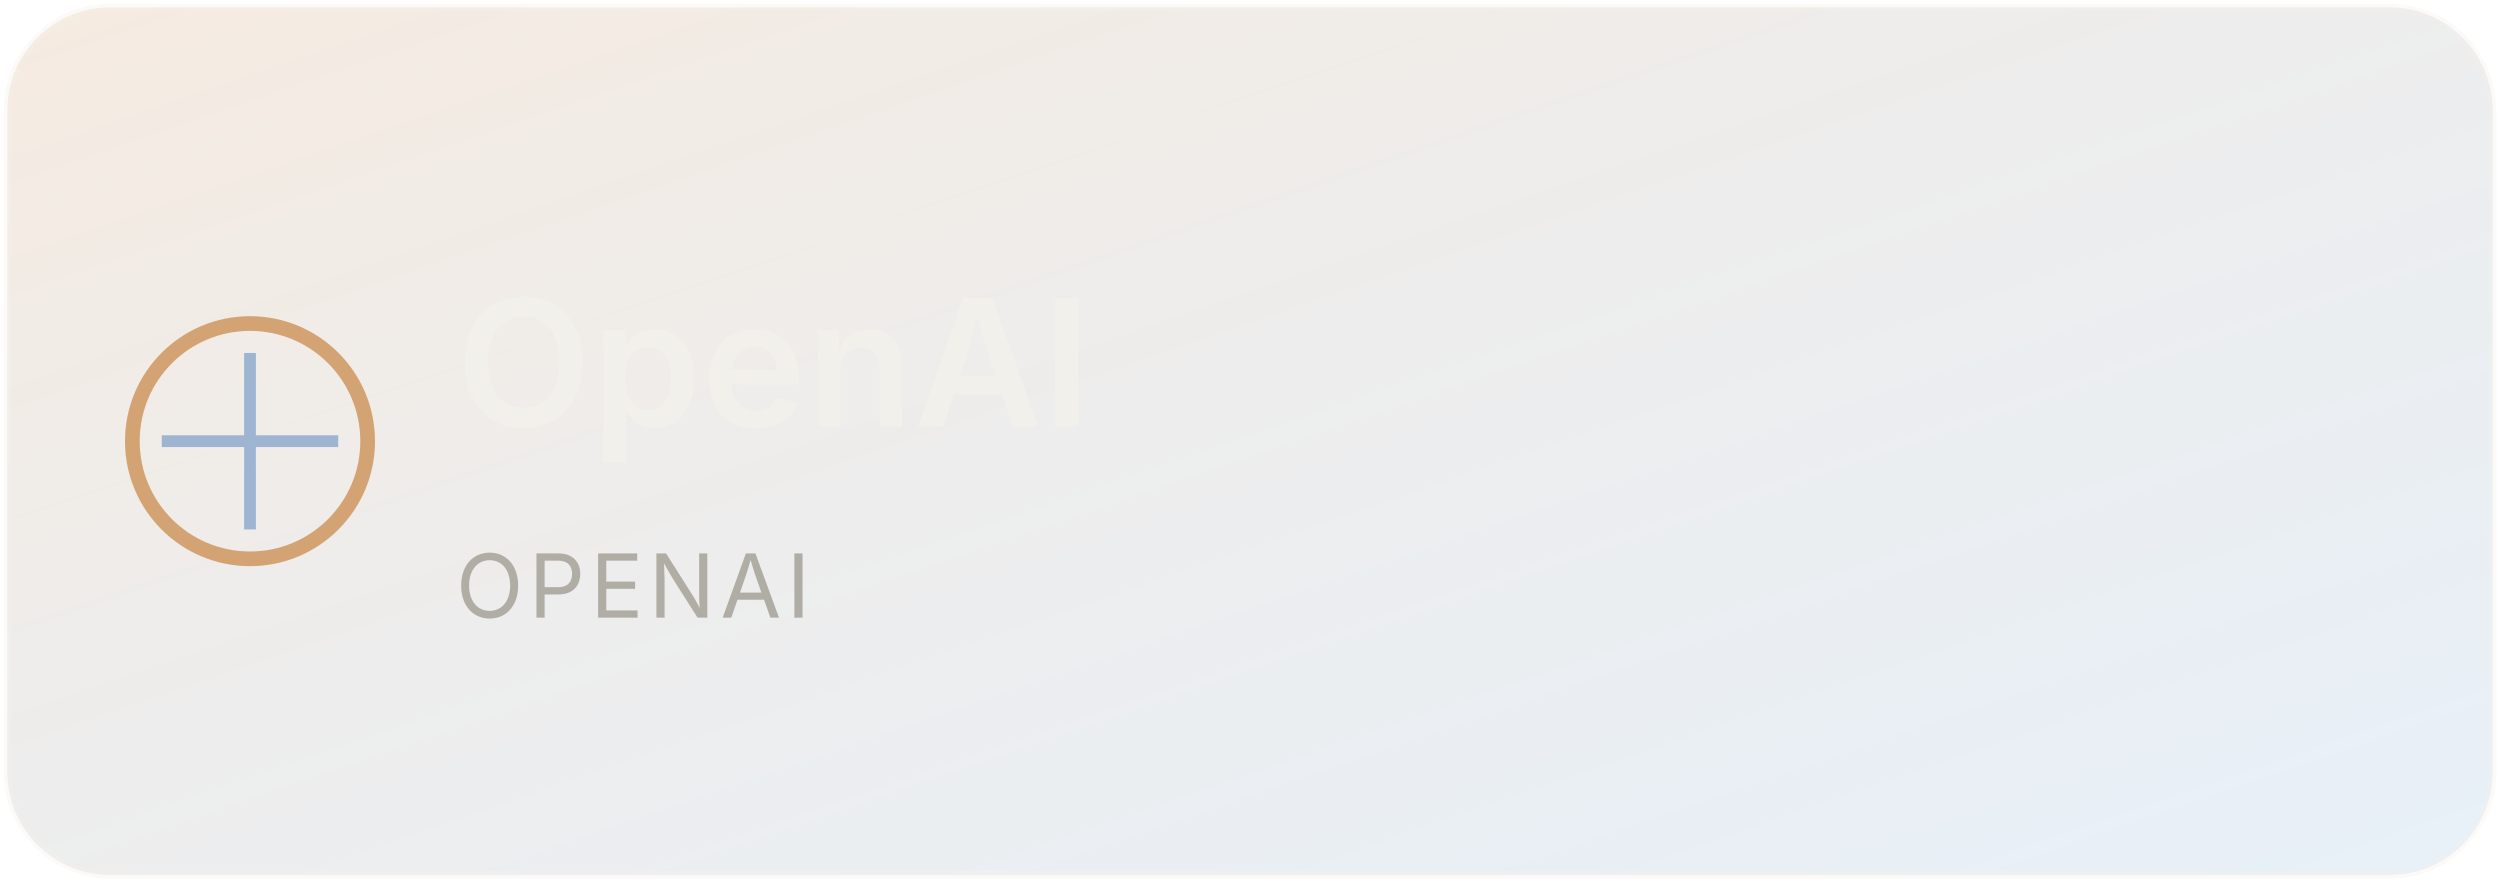
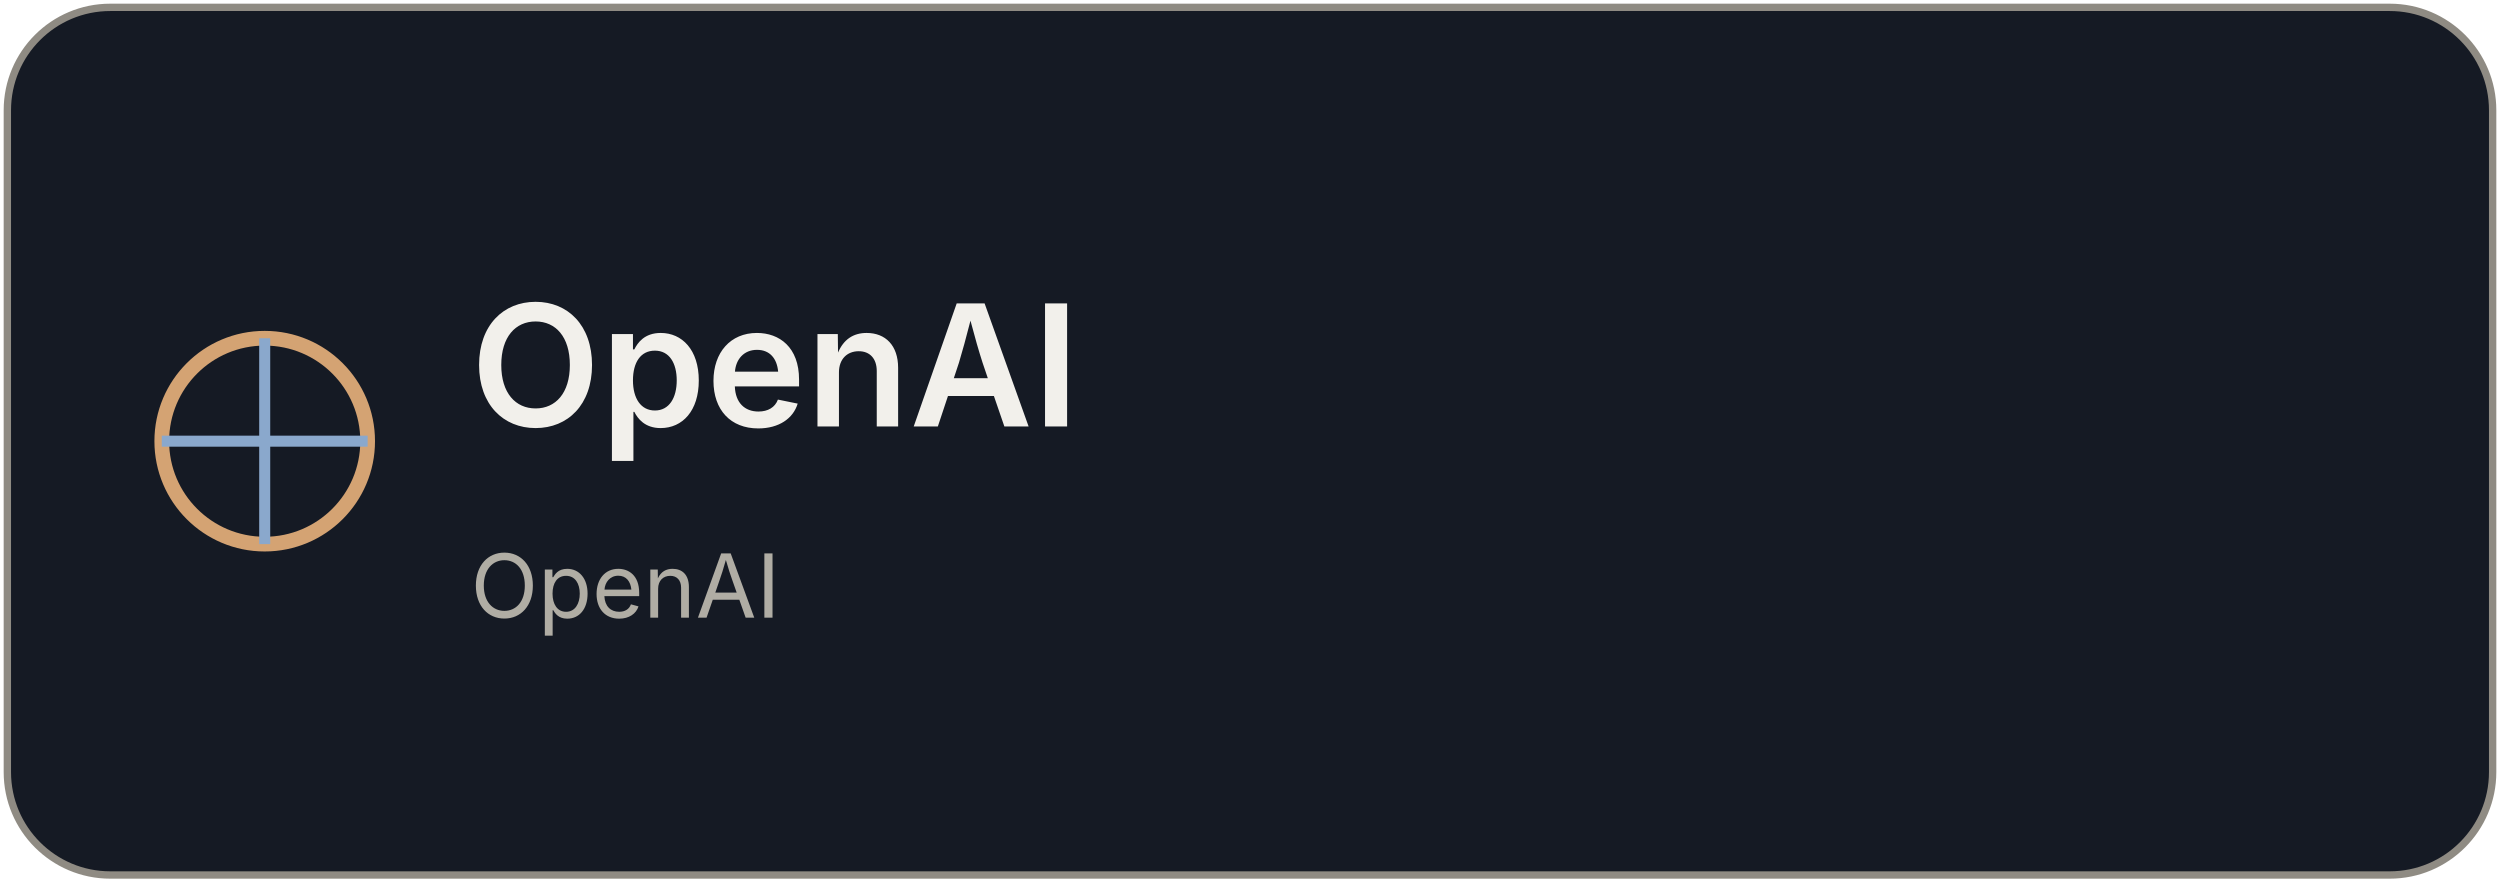
<svg xmlns="http://www.w3.org/2000/svg" width="340" height="120" viewBox="0 0 340 120" role="img" aria-label="OpenAI">
-   <defs>
-     <linearGradient id="g" x1="0" y1="0" x2="1" y2="1">
-       <stop offset="0%" stop-color="rgba(212,163,115,0.22)" />
-       <stop offset="100%" stop-color="rgba(107,159,212,0.16)" />
-     </linearGradient>
-   </defs>
-   <rect x="1" y="1" width="338" height="118" rx="14" fill="url(#g)" stroke="rgba(242,240,235,.35)" />
-   <circle cx="34" cy="60" r="16" fill="none" stroke="#d4a373" stroke-width="2" />
-   <path d="M22 60h24M34 48v24" stroke="#8aa8cc" stroke-width="1.6" opacity="0.8" />
-   <text x="62" y="58" fill="#f2f0eb" font-size="24" font-family="Inter, Arial, sans-serif" font-weight="600">OpenAI</text>
-   <text x="62" y="84" fill="#b0ada4" font-size="12" font-family="Inter, Arial, sans-serif" letter-spacing="0.06em">OPENAI</text>
+   <rect x="1" y="1" width="338" height="118" rx="14" fill="#151a24" stroke="#8f8b83" stroke-width="1" />
+   <circle cx="36" cy="60" r="14" fill="none" stroke="#d4a373" stroke-width="2" />
+   <line x1="22" y1="60" x2="50" y2="60" stroke="#8aa8cc" stroke-width="1.5" />
+   <line x1="36" y1="46" x2="36" y2="74" stroke="#8aa8cc" stroke-width="1.5" />
+   <text x="64" y="58" fill="#f2f0eb" font-size="23" font-family="Inter, Arial, sans-serif" font-weight="600">OpenAI</text>
+   <text x="64" y="84" fill="#b0ada4" font-size="12" font-family="Inter, Arial, sans-serif">OpenAI</text>
</svg>
